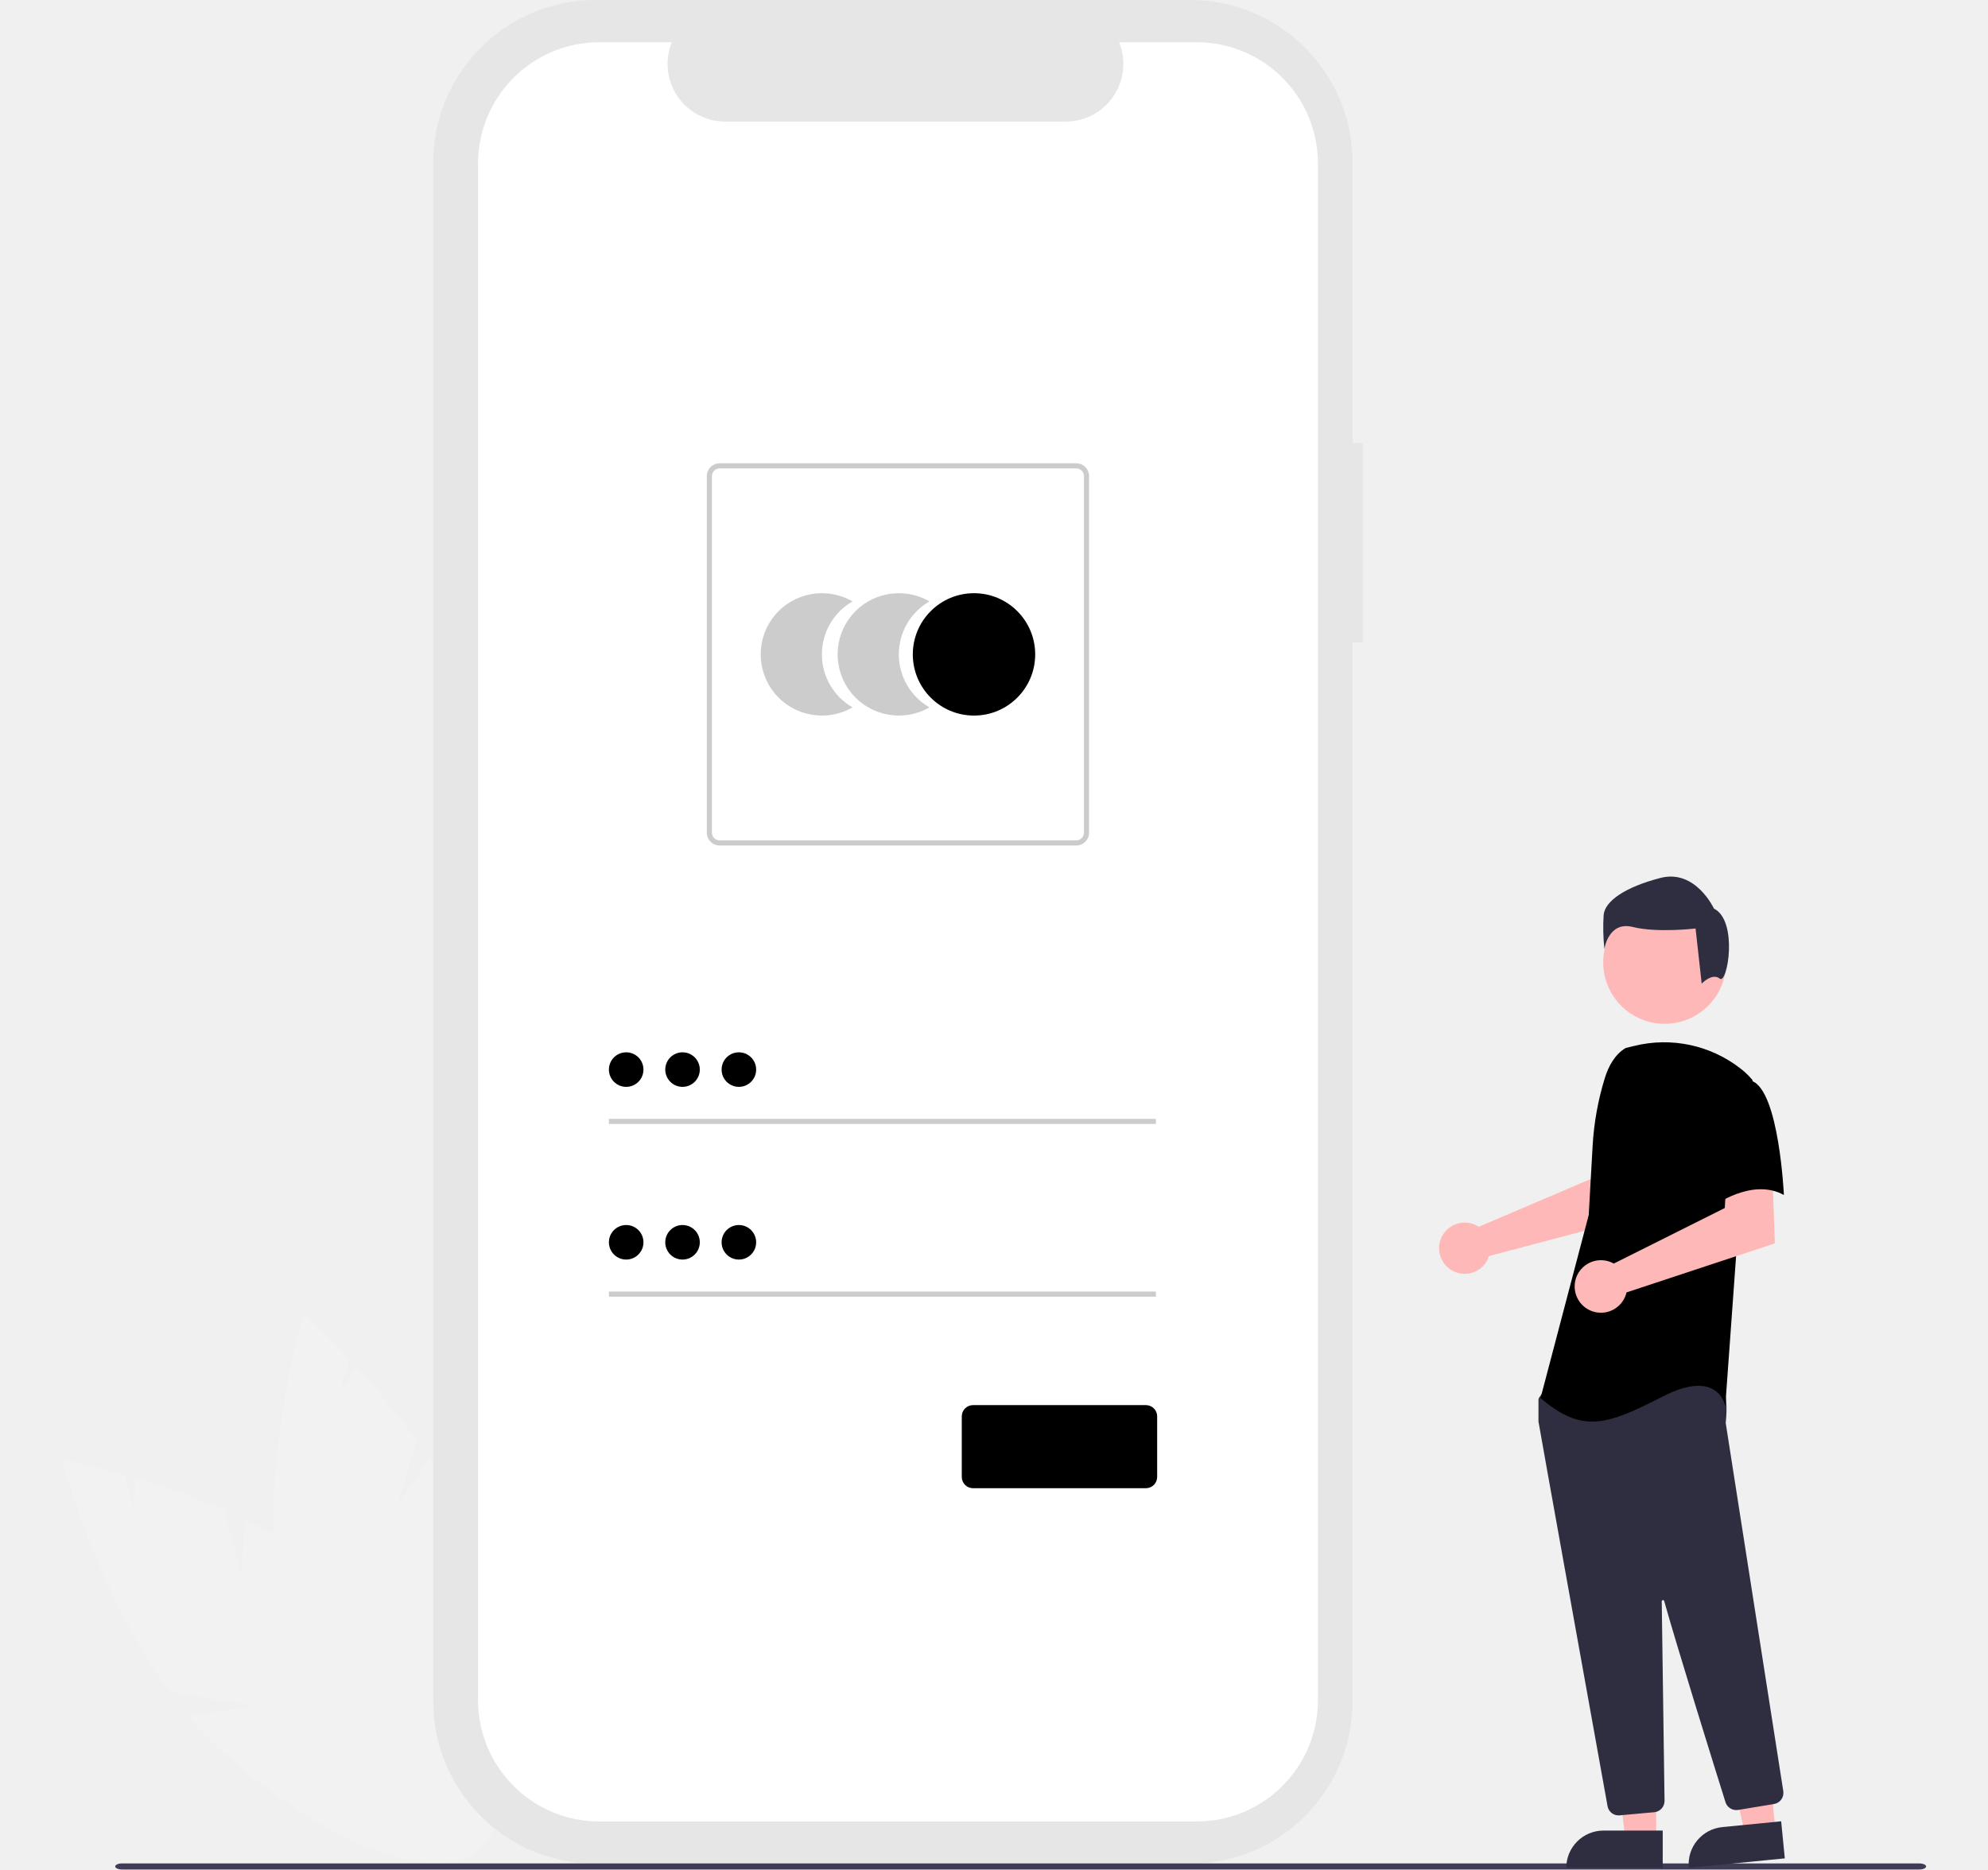
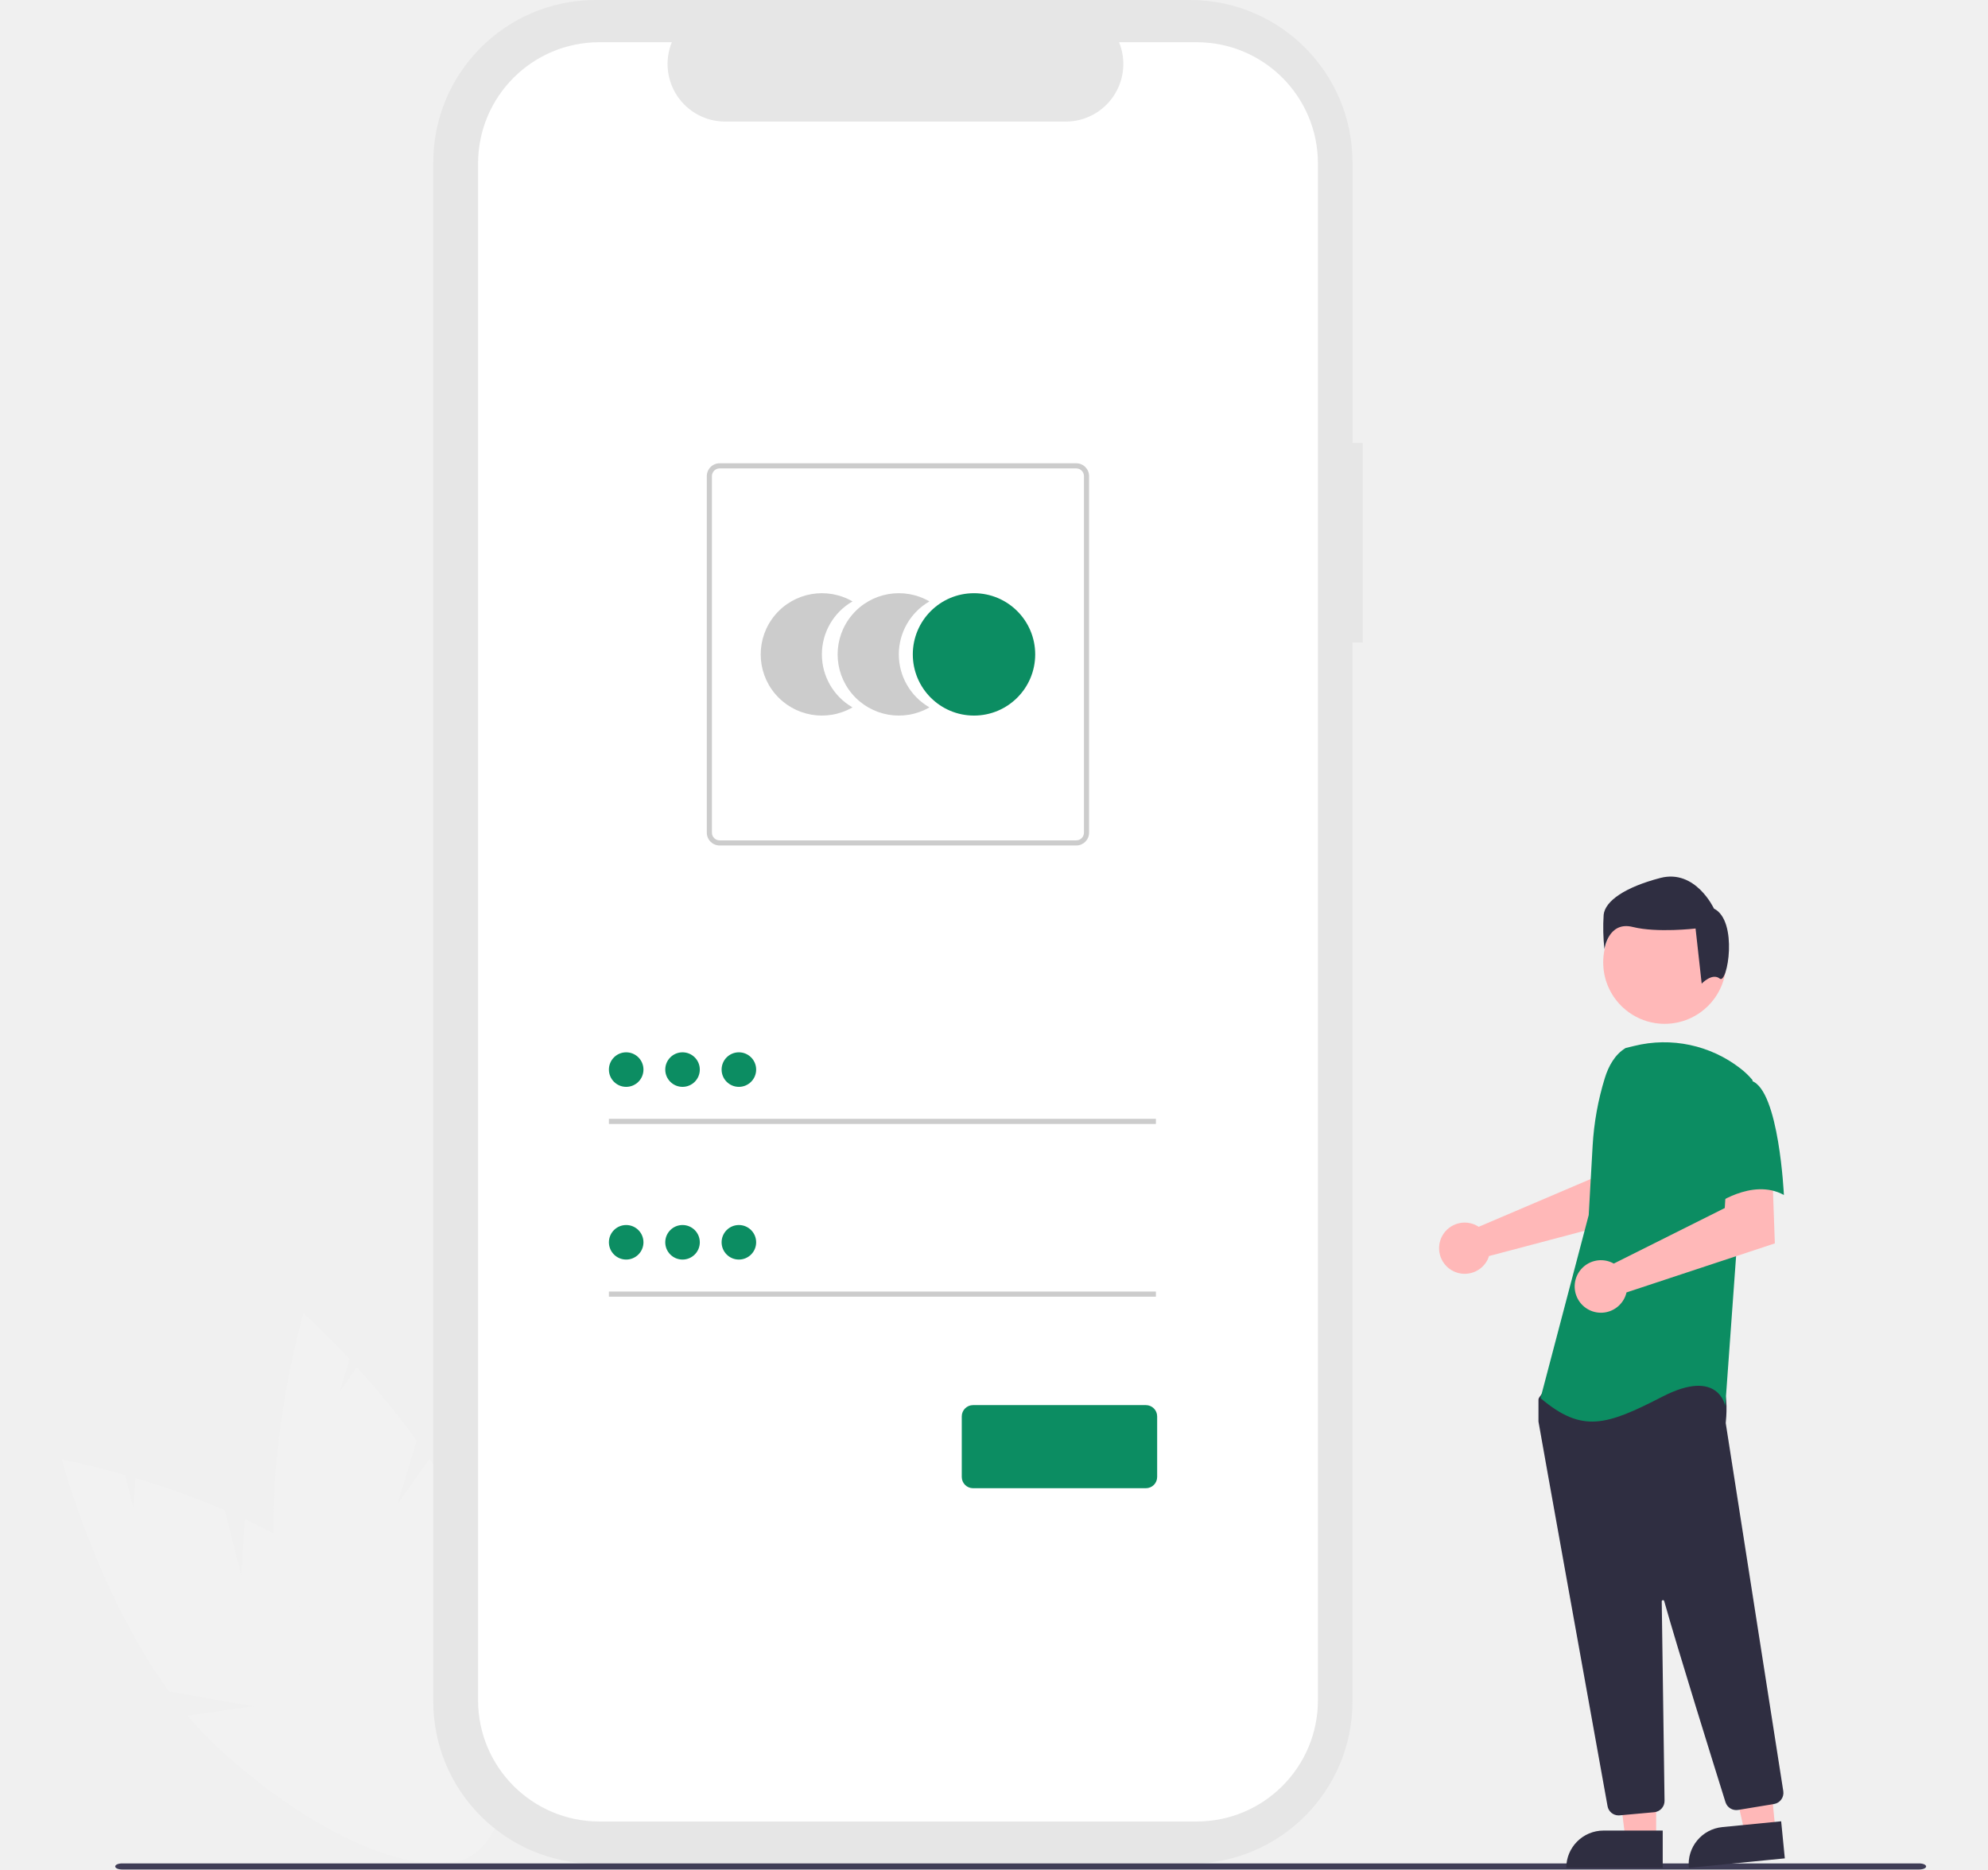
<svg xmlns="http://www.w3.org/2000/svg" data-name="Layer 1" width="631.483" height="593.941" viewBox="0 0 744.848 747.077">
  <path id="fa3b9e12-7275-481e-bee9-64fd9595a50d-635" data-name="Path 1" d="M299.205,705.809l-6.56-25.872a335.967,335.967,0,0,0-35.643-12.788l-.828,12.024-3.358-13.247c-15.021-4.294-25.24-6.183-25.24-6.183s13.8,52.489,42.754,92.617l33.734,5.926-26.207,3.779a135.926,135.926,0,0,0,11.719,12.422c42.115,39.092,89.024,57.028,104.773,40.06s-5.625-62.412-47.74-101.5c-13.056-12.119-29.457-21.844-45.875-29.5Z" transform="translate(-227.576 -76.46149)" fill="#f2f2f2" />
  <path id="bde08021-c30f-4979-a9d8-cb90b72b5ca2-636" data-name="Path 2" d="M361.591,677.706l7.758-25.538a335.94,335.94,0,0,0-23.9-29.371l-6.924,9.865,3.972-13.076c-10.641-11.436-18.412-18.335-18.412-18.335s-15.315,52.067-11.275,101.384l25.815,22.51-24.392-10.312a135.919,135.919,0,0,0,3.614,16.694c15.846,55.234,46.731,94.835,68.983,88.451s27.446-56.335,11.6-111.569c-4.912-17.123-13.926-33.926-24.023-48.965Z" transform="translate(-227.576 -76.46149)" fill="#f2f2f2" />
  <path id="b3ac2088-de9b-4f7f-bc99-0ed9705c1a9d-637" data-name="Path 22" d="M747.327,253.445h-4.092v-112.1a64.883,64.883,0,0,0-64.883-64.883H440.845a64.883,64.883,0,0,0-64.883,64.883v615a64.883,64.883,0,0,0,64.883,64.883H678.352a64.883,64.883,0,0,0,64.882-64.883v-423.105h4.092Z" transform="translate(-227.576 -76.46149)" fill="#e6e6e6" />
  <path id="b2715b96-3117-487c-acc0-20904544b5b7-638" data-name="Path 23" d="M680.97,93.335h-31a23.02,23.02,0,0,1-21.316,31.714H492.589a23.02,23.02,0,0,1-21.314-31.714H442.319a48.454,48.454,0,0,0-48.454,48.454v614.107a48.454,48.454,0,0,0,48.454,48.454H680.97a48.454,48.454,0,0,0,48.454-48.454h0V141.788a48.454,48.454,0,0,0-48.454-48.453Z" transform="translate(-227.576 -76.46149)" fill="#fff" />
  <path id="b06d66ec-6c84-45dd-8c27-1263a6253192-639" data-name="Path 6" d="M531.234,337.965a24.437,24.437,0,0,1,12.23-21.174,24.45,24.45,0,1,0,0,42.345A24.434,24.434,0,0,1,531.234,337.965Z" transform="translate(-227.576 -76.46149)" fill="#ccc" />
  <path id="e73810fe-4cf4-40cc-8c7c-ca544ce30bd4-640" data-name="Path 7" d="M561.971,337.965a24.436,24.436,0,0,1,12.23-21.174,24.45,24.45,0,1,0,0,42.345A24.434,24.434,0,0,1,561.971,337.965Z" transform="translate(-227.576 -76.46149)" fill="#ccc" />
-   <circle id="a4813fcf-056e-4514-bb8b-e6506f49341f" data-name="Ellipse 1" cx="364.434" cy="261.502" r="24.45" fill="#000000" />
+   <circle id="a4813fcf-056e-4514-bb8b-e6506f49341f" data-name="Ellipse 1" cx="364.434" cy="261.502" r="24.45" fill="#0c8d62" />
  <path id="bbe451c3-febc-41ba-8083-4c8307a2e73e-641" data-name="Path 8" d="M632.872,414.33h-142.5a5.123,5.123,0,0,1-5.117-5.117v-142.5a5.123,5.123,0,0,1,5.117-5.117h142.5a5.123,5.123,0,0,1,5.117,5.117v142.5A5.123,5.123,0,0,1,632.872,414.33Zm-142.5-150.686a3.073,3.073,0,0,0-3.07,3.07v142.5a3.073,3.073,0,0,0,3.07,3.07h142.5a3.073,3.073,0,0,0,3.07-3.07v-142.5a3.073,3.073,0,0,0-3.07-3.07Z" transform="translate(-227.576 -76.46149)" fill="#ccc" />
  <rect id="bb28937d-932f-4fdf-befe-f406e51091fe" data-name="Rectangle 1" x="218.562" y="447.102" width="218.552" height="2.047" fill="#ccc" />
-   <circle id="fcef55fc-4968-45b2-93bb-1a1080c85fc7" data-name="Ellipse 2" cx="225.464" cy="427.42" r="6.902" fill="#000000" />
+   <circle id="fcef55fc-4968-45b2-93bb-1a1080c85fc7" data-name="Ellipse 2" cx="225.464" cy="427.42" r="6.902" fill="#0c8d62" />
  <rect id="ff33d889-4c74-4b91-85ef-b4882cc8fe76" data-name="Rectangle 2" x="218.562" y="516.118" width="218.552" height="2.047" fill="#ccc" />
-   <circle id="e8fa0310-b872-4adf-aedd-0c6eda09f3b8" data-name="Ellipse 3" cx="225.464" cy="496.437" r="6.902" fill="#000000" />
-   <path d="M660.69,671.172H591.622a4.505,4.505,0,0,1-4.5-4.5v-24.208a4.505,4.505,0,0,1,4.5-4.5h69.068a4.505,4.505,0,0,1,4.5,4.5v24.208A4.505,4.505,0,0,1,660.69,671.172Z" transform="translate(-227.576 -76.46149)" fill="#000000" />
-   <circle id="e12ee00d-aa4a-4413-a013-11d20b7f97f7" data-name="Ellipse 7" cx="247.978" cy="427.42" r="6.902" fill="#000000" />
-   <circle id="f58f497e-6949-45c8-be5f-eee2aa0f6586" data-name="Ellipse 8" cx="270.492" cy="427.42" r="6.902" fill="#000000" />
-   <circle id="b4d4939a-c6e6-4f4d-ba6c-e8b05485017d" data-name="Ellipse 9" cx="247.978" cy="496.437" r="6.902" fill="#000000" />
-   <circle id="aff120b1-519b-4e96-ac87-836aa55663de" data-name="Ellipse 10" cx="270.492" cy="496.437" r="6.902" fill="#000000" />
+   <circle id="e8fa0310-b872-4adf-aedd-0c6eda09f3b8" data-name="Ellipse 3" cx="225.464" cy="496.437" r="6.902" fill="#0c8d62" />
+   <path d="M660.69,671.172H591.622a4.505,4.505,0,0,1-4.5-4.5v-24.208a4.505,4.505,0,0,1,4.5-4.5h69.068a4.505,4.505,0,0,1,4.5,4.5v24.208A4.505,4.505,0,0,1,660.69,671.172Z" transform="translate(-227.576 -76.46149)" fill="#0c8d62" />
+   <circle id="e12ee00d-aa4a-4413-a013-11d20b7f97f7" data-name="Ellipse 7" cx="247.978" cy="427.42" r="6.902" fill="#0c8d62" />
+   <circle id="f58f497e-6949-45c8-be5f-eee2aa0f6586" data-name="Ellipse 8" cx="270.492" cy="427.42" r="6.902" fill="#0c8d62" />
+   <circle id="b4d4939a-c6e6-4f4d-ba6c-e8b05485017d" data-name="Ellipse 9" cx="247.978" cy="496.437" r="6.902" fill="#0c8d62" />
+   <circle id="aff120b1-519b-4e96-ac87-836aa55663de" data-name="Ellipse 10" cx="270.492" cy="496.437" r="6.902" fill="#0c8d62" />
  <path id="f1094013-1297-477a-ac57-08eac07c4bd5-642" data-name="Path 88" d="M969.642,823.539H251.656c-1.537,0-2.782-.546-2.782-1.218s1.245-1.219,2.782-1.219H969.642c1.536,0,2.782.546,2.782,1.219S971.178,823.539,969.642,823.539Z" transform="translate(-227.576 -76.46149)" fill="#3f3d56" />
  <path d="M792.253,565.923a10.094,10.094,0,0,1,1.411.787l44.852-19.143,1.601-11.815,17.922-.11-1.059,27.098-59.2,15.656a10.608,10.608,0,0,1-.447,1.208,10.235,10.235,0,1,1-5.079-13.682Z" transform="translate(-227.576 -76.46149)" fill="#ffb8b8" />
  <polygon points="636.98 735.021 624.72 735.021 618.888 687.733 636.982 687.734 636.98 735.021" fill="#ffb8b8" />
  <path d="M615.963,731.518h23.644a0,0,0,0,1,0,0v14.887a0,0,0,0,1,0,0H601.076a0,0,0,0,1,0,0v0A14.887,14.887,0,0,1,615.963,731.518Z" fill="#2f2e41" />
  <polygon points="684.66 731.557 672.459 732.759 662.018 686.271 680.025 684.497 684.66 731.557" fill="#ffb8b8" />
  <path d="M891.686,806.128h23.644a0,0,0,0,1,0,0v14.887a0,0,0,0,1,0,0H876.799a0,0,0,0,1,0,0v0A14.887,14.887,0,0,1,891.686,806.128Z" transform="translate(-303.0087 15.2906) rotate(-5.62529)" fill="#2f2e41" />
  <circle cx="640.393" cy="384.574" r="24.561" fill="#ffb8b8" />
  <path d="M849.556,801.919a4.471,4.471,0,0,1-4.415-3.697c-6.346-35.226-27.088-150.405-27.584-153.596a1.427,1.427,0,0,1-.016-.222v-8.588a1.489,1.489,0,0,1,.279-.872l2.74-3.838a1.478,1.478,0,0,1,1.144-.625c15.622-.732,66.784-2.879,69.256.209h0c2.482,3.104,1.605,12.507,1.404,14.36l.01.193,22.985,146.995a4.512,4.512,0,0,1-3.715,5.135l-14.356,2.365a4.521,4.521,0,0,1-5.025-3.093c-4.44-14.188-19.329-61.918-24.489-80.387a.499.499,0,0,0-.98.139c.258,17.605.881,62.523,1.096,78.037l.023,1.671a4.518,4.518,0,0,1-4.093,4.536l-13.844,1.258C849.836,801.914,849.695,801.919,849.556,801.919Z" transform="translate(-227.576 -76.46149)" fill="#2f2e41" />
-   <path id="ae7af94f-88d7-4204-9f07-e3651de85c05-643" data-name="Path 99" d="M852.381,495.254c-4.286,2.548-6.851,7.23-8.323,11.995a113.681,113.681,0,0,0-4.884,27.159l-1.556,27.6-19.255,73.17c16.689,14.121,26.315,10.912,48.78-.639s25.032,3.851,25.032,3.851l4.492-62.258,6.418-68.032a30.164,30.164,0,0,0-4.861-4.674,49.658,49.658,0,0,0-42.442-8.995Z" transform="translate(-227.576 -76.46149)" fill="#000000" />
+   <path id="ae7af94f-88d7-4204-9f07-e3651de85c05-643" data-name="Path 99" d="M852.381,495.254c-4.286,2.548-6.851,7.23-8.323,11.995a113.681,113.681,0,0,0-4.884,27.159l-1.556,27.6-19.255,73.17c16.689,14.121,26.315,10.912,48.78-.639s25.032,3.851,25.032,3.851l4.492-62.258,6.418-68.032a30.164,30.164,0,0,0-4.861-4.674,49.658,49.658,0,0,0-42.442-8.995Z" transform="translate(-227.576 -76.46149)" fill="#0c8d62" />
  <path d="M846.127,580.7a10.526,10.526,0,0,1,1.501.704l44.348-22.197.736-12.026,18.294-1.261.98,27.413L852.72,592.932a10.496,10.496,0,1,1-6.593-12.232Z" transform="translate(-227.576 -76.46149)" fill="#ffb8b8" />
-   <path id="a6768b0e-63d0-4b31-8462-9b2e0b00f0fd-644" data-name="Path 101" d="M902.766,508.412c10.912,3.851,12.834,45.574,12.834,45.574-12.837-7.06-28.241,4.493-28.241,4.493s-3.209-10.912-7.06-25.032a24.53,24.53,0,0,1,5.134-23.106S891.854,504.558,902.766,508.412Z" transform="translate(-227.576 -76.46149)" fill="#000000" />
+   <path id="a6768b0e-63d0-4b31-8462-9b2e0b00f0fd-644" data-name="Path 101" d="M902.766,508.412c10.912,3.851,12.834,45.574,12.834,45.574-12.837-7.06-28.241,4.493-28.241,4.493s-3.209-10.912-7.06-25.032a24.53,24.53,0,0,1,5.134-23.106S891.854,504.558,902.766,508.412Z" transform="translate(-227.576 -76.46149)" fill="#0c8d62" />
  <path id="bfd7963f-0cf8-4885-9d3a-2c00bccda2e3-645" data-name="Path 102" d="M889.991,467.531c-3.06-2.448-7.235,2.002-7.235,2.002l-2.448-22.033s-15.301,1.833-25.093-.612-11.323,8.875-11.323,8.875a78.58,78.58,0,0,1-.306-13.771c.612-5.508,8.568-11.017,22.645-14.689S887.652,439.543,887.652,439.543C897.445,444.439,893.051,469.979,889.991,467.531Z" transform="translate(-227.576 -76.46149)" fill="#2f2e41" />
</svg>
